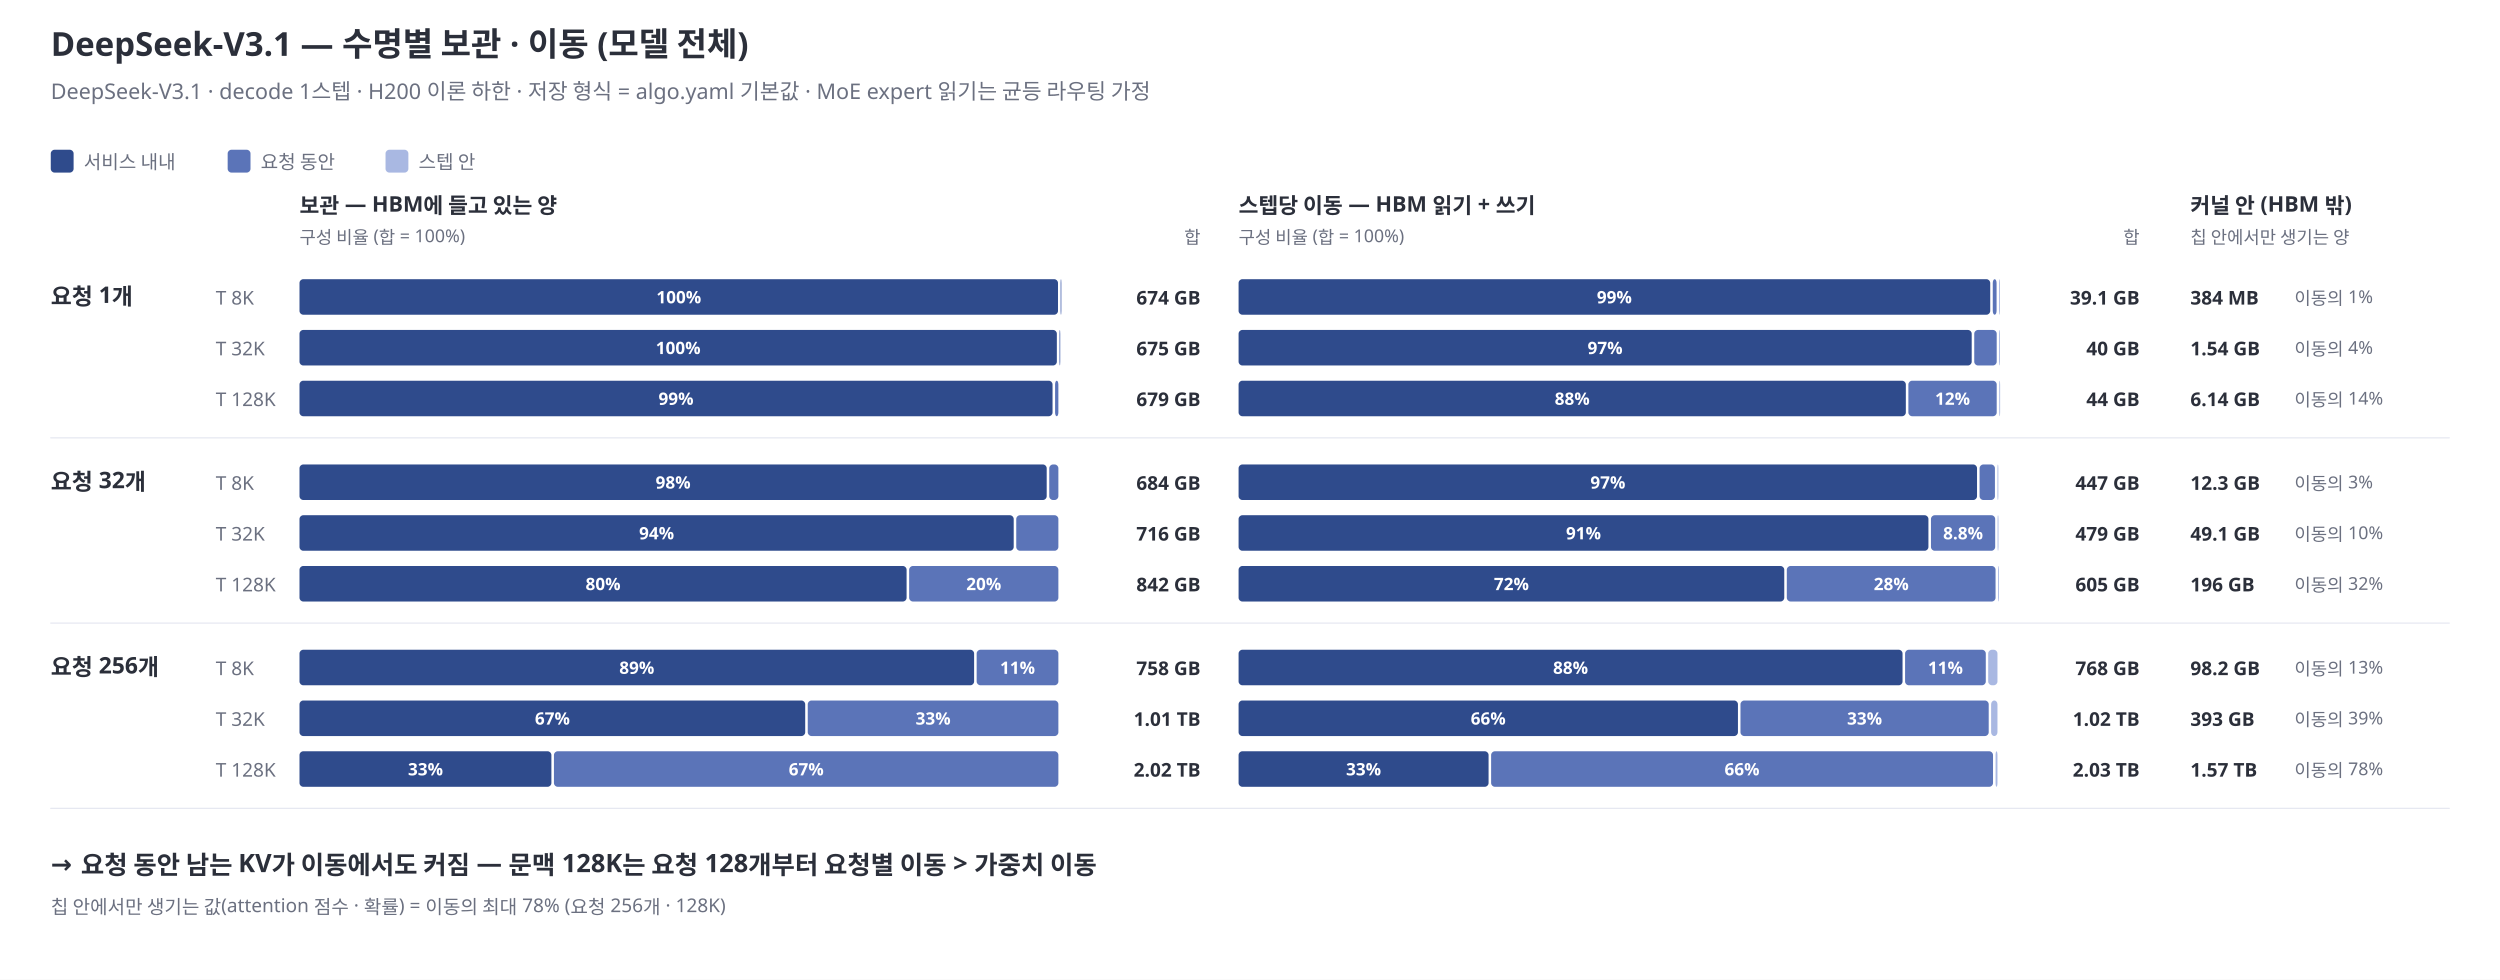
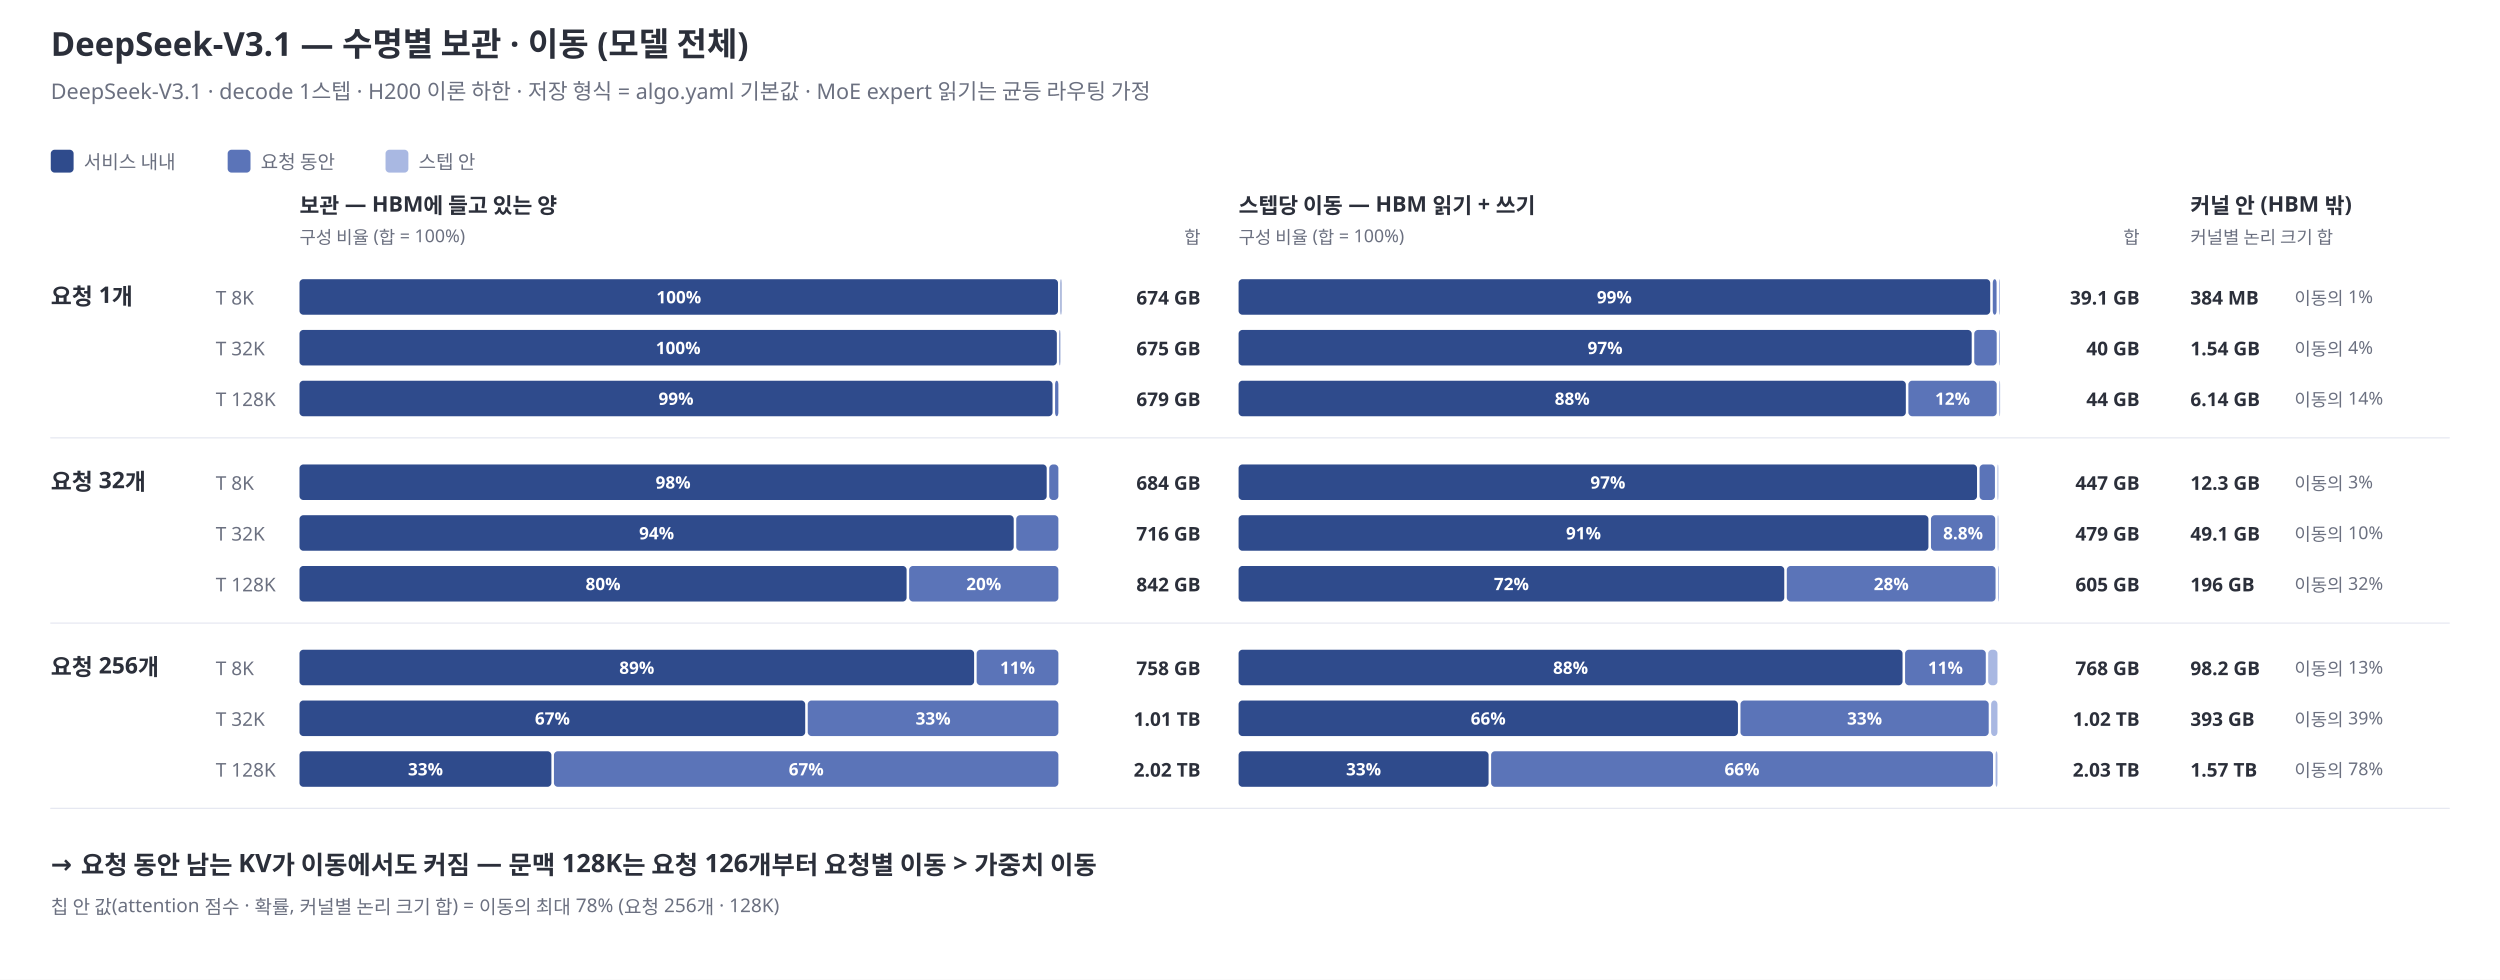
<svg xmlns="http://www.w3.org/2000/svg" viewBox="0 0 1970 772" width="1970" height="772">
  <rect width="100%" height="100%" fill="#ffffff" />
  <text x="40.0" y="44.0" font-family="'Noto Sans KR','Malgun Gothic',sans-serif" font-size="26" text-anchor="start" font-weight="700" fill="#2b2f3a">DeepSeek-V3.1 — 수명별 보관 · 이동 (모델 전체)</text>
  <text x="40.0" y="78.0" font-family="'Noto Sans KR','Malgun Gothic',sans-serif" font-size="17" text-anchor="start" font-weight="400" fill="#6b7080">DeepSeek-V3.1 · decode 1스텝 · H200 이론 하한 · 저장 형식 = algo.yaml 기본값 · MoE expert 읽기는 균등 라우팅 가정</text>
  <rect x="40.0" y="118.0" width="18.0" height="18.0" rx="3" fill="#2f4b8c" stroke="none" stroke-width="1" />
  <text x="66.0" y="133.0" font-family="'Noto Sans KR','Malgun Gothic',sans-serif" font-size="15" text-anchor="start" font-weight="400" fill="#6b7080">서비스 내내</text>
  <rect x="179.4" y="118.0" width="18.0" height="18.0" rx="3" fill="#5b74b8" stroke="none" stroke-width="1" />
  <text x="205.4" y="133.0" font-family="'Noto Sans KR','Malgun Gothic',sans-serif" font-size="15" text-anchor="start" font-weight="400" fill="#6b7080">요청 동안</text>
  <rect x="303.8" y="118.0" width="18.0" height="18.0" rx="3" fill="#a9b8e2" stroke="none" stroke-width="1" />
  <text x="329.8" y="133.0" font-family="'Noto Sans KR','Malgun Gothic',sans-serif" font-size="15" text-anchor="start" font-weight="400" fill="#6b7080">스텝 안</text>
  <text x="236.0" y="168.0" font-family="'Noto Sans KR','Malgun Gothic',sans-serif" font-size="17" text-anchor="start" font-weight="700" fill="#2b2f3a">보관 — HBM에 들고 있는 양</text>
  <text x="236.0" y="192.0" font-family="'Noto Sans KR','Malgun Gothic',sans-serif" font-size="14" text-anchor="start" font-weight="400" fill="#6b7080">구성 비율 (합 = 100%)</text>
  <text x="976.0" y="168.0" font-family="'Noto Sans KR','Malgun Gothic',sans-serif" font-size="17" text-anchor="start" font-weight="700" fill="#2b2f3a">스텝당 이동 — HBM 읽기 + 쓰기</text>
  <text x="976.0" y="192.0" font-family="'Noto Sans KR','Malgun Gothic',sans-serif" font-size="14" text-anchor="start" font-weight="400" fill="#6b7080">구성 비율 (합 = 100%)</text>
  <text x="946.0" y="192.0" font-family="'Noto Sans KR','Malgun Gothic',sans-serif" font-size="14" text-anchor="end" font-weight="400" fill="#6b7080">합</text>
  <text x="1686.0" y="192.0" font-family="'Noto Sans KR','Malgun Gothic',sans-serif" font-size="14" text-anchor="end" font-weight="400" fill="#6b7080">합</text>
  <text x="1726.0" y="168.0" font-family="'Noto Sans KR','Malgun Gothic',sans-serif" font-size="17" text-anchor="start" font-weight="700" fill="#2b2f3a">커널 안 (HBM 밖)</text>
-   <text x="1726.0" y="192.0" font-family="'Noto Sans KR','Malgun Gothic',sans-serif" font-size="14" text-anchor="start" font-weight="400" fill="#6b7080">칩 안에서만 생기는 양</text>
+   <text x="1726.0" y="192.0" font-family="'Noto Sans KR','Malgun Gothic',sans-serif" font-size="14" text-anchor="start" font-weight="400" fill="#6b7080">커널별 논리 크기 합</text>
  <text x="40.0" y="240.0" font-family="'Noto Sans KR','Malgun Gothic',sans-serif" font-size="18" text-anchor="start" font-weight="700" fill="#2b2f3a">요청 1개</text>
  <rect x="236.0" y="220.0" width="597.7" height="28.0" rx="3" fill="#2f4b8c" stroke="none" stroke-width="1" />
  <text x="534.9" y="239.0" font-family="'Noto Sans KR','Malgun Gothic',sans-serif" font-size="13.5" text-anchor="middle" font-weight="700" fill="#ffffff">100%</text>
  <rect x="835.7" y="220.0" width="0.7" height="28.0" rx="3" fill="#5b74b8" stroke="none" stroke-width="1" />
  <text x="946.0" y="240.0" font-family="'Noto Sans KR','Malgun Gothic',sans-serif" font-size="15" text-anchor="end" font-weight="700" fill="#2b2f3a">674 GB</text>
  <rect x="976.0" y="220.0" width="592.3" height="28.0" rx="3" fill="#2f4b8c" stroke="none" stroke-width="1" />
  <text x="1272.1" y="239.0" font-family="'Noto Sans KR','Malgun Gothic',sans-serif" font-size="13.5" text-anchor="middle" font-weight="700" fill="#ffffff">99%</text>
  <rect x="1570.3" y="220.0" width="3.0" height="28.0" rx="3" fill="#5b74b8" stroke="none" stroke-width="1" />
  <rect x="1575.3" y="220.0" width="0.7" height="28.0" rx="3" fill="#a9b8e2" stroke="none" stroke-width="1" />
  <text x="1686.0" y="240.0" font-family="'Noto Sans KR','Malgun Gothic',sans-serif" font-size="15" text-anchor="end" font-weight="700" fill="#2b2f3a">39.1 GB</text>
  <text x="170.0" y="240.0" font-family="'Noto Sans KR','Malgun Gothic',sans-serif" font-size="15" text-anchor="start" font-weight="400" fill="#6b7080">T 8K</text>
  <text x="1726.0" y="240.0" font-family="'Noto Sans KR','Malgun Gothic',sans-serif" font-size="15" text-anchor="start" font-weight="700" fill="#2b2f3a">384 MB</text>
  <text x="1808.0" y="240.0" font-family="'Noto Sans KR','Malgun Gothic',sans-serif" font-size="14" text-anchor="start" font-weight="400" fill="#6b7080">이동의 1%</text>
  <rect x="236.0" y="260.0" width="596.8" height="28.0" rx="3" fill="#2f4b8c" stroke="none" stroke-width="1" />
  <text x="534.4" y="279.0" font-family="'Noto Sans KR','Malgun Gothic',sans-serif" font-size="13.5" text-anchor="middle" font-weight="700" fill="#ffffff">100%</text>
  <rect x="834.8" y="260.0" width="0.7" height="28.0" rx="3" fill="#5b74b8" stroke="none" stroke-width="1" />
  <text x="946.0" y="280.0" font-family="'Noto Sans KR','Malgun Gothic',sans-serif" font-size="15" text-anchor="end" font-weight="700" fill="#2b2f3a">675 GB</text>
  <rect x="976.0" y="260.0" width="577.7" height="28.0" rx="3" fill="#2f4b8c" stroke="none" stroke-width="1" />
  <text x="1264.8" y="279.0" font-family="'Noto Sans KR','Malgun Gothic',sans-serif" font-size="13.5" text-anchor="middle" font-weight="700" fill="#ffffff">97%</text>
  <rect x="1555.7" y="260.0" width="17.7" height="28.0" rx="3" fill="#5b74b8" stroke="none" stroke-width="1" />
  <rect x="1575.3" y="260.0" width="0.7" height="28.0" rx="3" fill="#a9b8e2" stroke="none" stroke-width="1" />
  <text x="1686.0" y="280.0" font-family="'Noto Sans KR','Malgun Gothic',sans-serif" font-size="15" text-anchor="end" font-weight="700" fill="#2b2f3a">40 GB</text>
  <text x="170.0" y="280.0" font-family="'Noto Sans KR','Malgun Gothic',sans-serif" font-size="15" text-anchor="start" font-weight="400" fill="#6b7080">T 32K</text>
  <text x="1726.0" y="280.0" font-family="'Noto Sans KR','Malgun Gothic',sans-serif" font-size="15" text-anchor="start" font-weight="700" fill="#2b2f3a">1.54 GB</text>
  <text x="1808.0" y="280.0" font-family="'Noto Sans KR','Malgun Gothic',sans-serif" font-size="14" text-anchor="start" font-weight="400" fill="#6b7080">이동의 4%</text>
  <rect x="236.0" y="300.0" width="593.4" height="28.0" rx="3" fill="#2f4b8c" stroke="none" stroke-width="1" />
  <text x="532.7" y="319.0" font-family="'Noto Sans KR','Malgun Gothic',sans-serif" font-size="13.5" text-anchor="middle" font-weight="700" fill="#ffffff">99%</text>
  <rect x="831.4" y="300.0" width="2.6" height="28.0" rx="3" fill="#5b74b8" stroke="none" stroke-width="1" />
  <text x="946.0" y="320.0" font-family="'Noto Sans KR','Malgun Gothic',sans-serif" font-size="15" text-anchor="end" font-weight="700" fill="#2b2f3a">679 GB</text>
  <rect x="976.0" y="300.0" width="525.8" height="28.0" rx="3" fill="#2f4b8c" stroke="none" stroke-width="1" />
  <text x="1238.9" y="319.0" font-family="'Noto Sans KR','Malgun Gothic',sans-serif" font-size="13.5" text-anchor="middle" font-weight="700" fill="#ffffff">88%</text>
  <rect x="1503.8" y="300.0" width="69.6" height="28.0" rx="3" fill="#5b74b8" stroke="none" stroke-width="1" />
  <text x="1538.6" y="319.0" font-family="'Noto Sans KR','Malgun Gothic',sans-serif" font-size="13.5" text-anchor="middle" font-weight="700" fill="#ffffff">12%</text>
  <rect x="1575.4" y="300.0" width="0.7" height="28.0" rx="3" fill="#a9b8e2" stroke="none" stroke-width="1" />
  <text x="1686.0" y="320.0" font-family="'Noto Sans KR','Malgun Gothic',sans-serif" font-size="15" text-anchor="end" font-weight="700" fill="#2b2f3a">44 GB</text>
  <text x="170.0" y="320.0" font-family="'Noto Sans KR','Malgun Gothic',sans-serif" font-size="15" text-anchor="start" font-weight="400" fill="#6b7080">T 128K</text>
  <text x="1726.0" y="320.0" font-family="'Noto Sans KR','Malgun Gothic',sans-serif" font-size="15" text-anchor="start" font-weight="700" fill="#2b2f3a">6.14 GB</text>
  <text x="1808.0" y="320.0" font-family="'Noto Sans KR','Malgun Gothic',sans-serif" font-size="14" text-anchor="start" font-weight="400" fill="#6b7080">이동의 14%</text>
  <line x1="40.0" y1="345.0" x2="1930.0" y2="345.0" stroke="#e6e8f1" stroke-width="1" stroke-linecap="round" />
  <text x="40.0" y="386.0" font-family="'Noto Sans KR','Malgun Gothic',sans-serif" font-size="18" text-anchor="start" font-weight="700" fill="#2b2f3a">요청 32개</text>
  <rect x="236.0" y="366.0" width="588.8" height="28.0" rx="3" fill="#2f4b8c" stroke="none" stroke-width="1" />
  <text x="530.4" y="385.0" font-family="'Noto Sans KR','Malgun Gothic',sans-serif" font-size="13.5" text-anchor="middle" font-weight="700" fill="#ffffff">98%</text>
  <rect x="826.8" y="366.0" width="7.2" height="28.0" rx="3" fill="#5b74b8" stroke="none" stroke-width="1" />
  <text x="946.0" y="386.0" font-family="'Noto Sans KR','Malgun Gothic',sans-serif" font-size="15" text-anchor="end" font-weight="700" fill="#2b2f3a">684 GB</text>
  <rect x="976.0" y="366.0" width="581.9" height="28.0" rx="3" fill="#2f4b8c" stroke="none" stroke-width="1" />
  <text x="1267.0" y="385.0" font-family="'Noto Sans KR','Malgun Gothic',sans-serif" font-size="13.5" text-anchor="middle" font-weight="700" fill="#ffffff">97%</text>
  <rect x="1559.9" y="366.0" width="12.1" height="28.0" rx="3" fill="#5b74b8" stroke="none" stroke-width="1" />
  <rect x="1574.0" y="366.0" width="0.7" height="28.0" rx="3" fill="#a9b8e2" stroke="none" stroke-width="1" />
  <text x="1686.0" y="386.0" font-family="'Noto Sans KR','Malgun Gothic',sans-serif" font-size="15" text-anchor="end" font-weight="700" fill="#2b2f3a">447 GB</text>
  <text x="170.0" y="386.0" font-family="'Noto Sans KR','Malgun Gothic',sans-serif" font-size="15" text-anchor="start" font-weight="400" fill="#6b7080">T 8K</text>
  <text x="1726.0" y="386.0" font-family="'Noto Sans KR','Malgun Gothic',sans-serif" font-size="15" text-anchor="start" font-weight="700" fill="#2b2f3a">12.3 GB</text>
  <text x="1808.0" y="386.0" font-family="'Noto Sans KR','Malgun Gothic',sans-serif" font-size="14" text-anchor="start" font-weight="400" fill="#6b7080">이동의 3%</text>
  <rect x="236.0" y="406.0" width="562.8" height="28.0" rx="3" fill="#2f4b8c" stroke="none" stroke-width="1" />
  <text x="517.4" y="425.0" font-family="'Noto Sans KR','Malgun Gothic',sans-serif" font-size="13.5" text-anchor="middle" font-weight="700" fill="#ffffff">94%</text>
  <rect x="800.8" y="406.0" width="33.2" height="28.0" rx="3" fill="#5b74b8" stroke="none" stroke-width="1" />
  <text x="946.0" y="426.0" font-family="'Noto Sans KR','Malgun Gothic',sans-serif" font-size="15" text-anchor="end" font-weight="700" fill="#2b2f3a">716 GB</text>
  <rect x="976.0" y="406.0" width="543.6" height="28.0" rx="3" fill="#2f4b8c" stroke="none" stroke-width="1" />
  <text x="1247.8" y="425.0" font-family="'Noto Sans KR','Malgun Gothic',sans-serif" font-size="13.5" text-anchor="middle" font-weight="700" fill="#ffffff">91%</text>
  <rect x="1521.6" y="406.0" width="50.6" height="28.0" rx="3" fill="#5b74b8" stroke="none" stroke-width="1" />
  <text x="1546.9" y="425.0" font-family="'Noto Sans KR','Malgun Gothic',sans-serif" font-size="13.5" text-anchor="middle" font-weight="700" fill="#ffffff">8.8%</text>
  <rect x="1574.1" y="406.0" width="0.7" height="28.0" rx="3" fill="#a9b8e2" stroke="none" stroke-width="1" />
  <text x="1686.0" y="426.0" font-family="'Noto Sans KR','Malgun Gothic',sans-serif" font-size="15" text-anchor="end" font-weight="700" fill="#2b2f3a">479 GB</text>
  <text x="170.0" y="426.0" font-family="'Noto Sans KR','Malgun Gothic',sans-serif" font-size="15" text-anchor="start" font-weight="400" fill="#6b7080">T 32K</text>
  <text x="1726.0" y="426.0" font-family="'Noto Sans KR','Malgun Gothic',sans-serif" font-size="15" text-anchor="start" font-weight="700" fill="#2b2f3a">49.1 GB</text>
  <text x="1808.0" y="426.0" font-family="'Noto Sans KR','Malgun Gothic',sans-serif" font-size="14" text-anchor="start" font-weight="400" fill="#6b7080">이동의 10%</text>
  <rect x="236.0" y="446.0" width="478.4" height="28.0" rx="3" fill="#2f4b8c" stroke="none" stroke-width="1" />
  <text x="475.2" y="465.0" font-family="'Noto Sans KR','Malgun Gothic',sans-serif" font-size="13.5" text-anchor="middle" font-weight="700" fill="#ffffff">80%</text>
  <rect x="716.4" y="446.0" width="117.6" height="28.0" rx="3" fill="#5b74b8" stroke="none" stroke-width="1" />
  <text x="775.2" y="465.0" font-family="'Noto Sans KR','Malgun Gothic',sans-serif" font-size="13.5" text-anchor="middle" font-weight="700" fill="#ffffff">20%</text>
  <text x="946.0" y="466.0" font-family="'Noto Sans KR','Malgun Gothic',sans-serif" font-size="15" text-anchor="end" font-weight="700" fill="#2b2f3a">842 GB</text>
  <rect x="976.0" y="446.0" width="430.0" height="28.0" rx="3" fill="#2f4b8c" stroke="none" stroke-width="1" />
  <text x="1191.0" y="465.0" font-family="'Noto Sans KR','Malgun Gothic',sans-serif" font-size="13.5" text-anchor="middle" font-weight="700" fill="#ffffff">72%</text>
  <rect x="1408.0" y="446.0" width="164.5" height="28.0" rx="3" fill="#5b74b8" stroke="none" stroke-width="1" />
  <text x="1490.3" y="465.0" font-family="'Noto Sans KR','Malgun Gothic',sans-serif" font-size="13.5" text-anchor="middle" font-weight="700" fill="#ffffff">28%</text>
  <rect x="1574.5" y="446.0" width="0.7" height="28.0" rx="3" fill="#a9b8e2" stroke="none" stroke-width="1" />
  <text x="1686.0" y="466.0" font-family="'Noto Sans KR','Malgun Gothic',sans-serif" font-size="15" text-anchor="end" font-weight="700" fill="#2b2f3a">605 GB</text>
  <text x="170.0" y="466.0" font-family="'Noto Sans KR','Malgun Gothic',sans-serif" font-size="15" text-anchor="start" font-weight="400" fill="#6b7080">T 128K</text>
  <text x="1726.0" y="466.0" font-family="'Noto Sans KR','Malgun Gothic',sans-serif" font-size="15" text-anchor="start" font-weight="700" fill="#2b2f3a">196 GB</text>
  <text x="1808.0" y="466.0" font-family="'Noto Sans KR','Malgun Gothic',sans-serif" font-size="14" text-anchor="start" font-weight="400" fill="#6b7080">이동의 32%</text>
  <line x1="40.0" y1="491.0" x2="1930.0" y2="491.0" stroke="#e6e8f1" stroke-width="1" stroke-linecap="round" />
  <text x="40.0" y="532.0" font-family="'Noto Sans KR','Malgun Gothic',sans-serif" font-size="18" text-anchor="start" font-weight="700" fill="#2b2f3a">요청 256개</text>
  <rect x="236.0" y="512.0" width="531.6" height="28.0" rx="3" fill="#2f4b8c" stroke="none" stroke-width="1" />
  <text x="501.8" y="531.0" font-family="'Noto Sans KR','Malgun Gothic',sans-serif" font-size="13.5" text-anchor="middle" font-weight="700" fill="#ffffff">89%</text>
  <rect x="769.6" y="512.0" width="64.4" height="28.0" rx="3" fill="#5b74b8" stroke="none" stroke-width="1" />
  <text x="801.8" y="531.0" font-family="'Noto Sans KR','Malgun Gothic',sans-serif" font-size="13.5" text-anchor="middle" font-weight="700" fill="#ffffff">11%</text>
  <text x="946.0" y="532.0" font-family="'Noto Sans KR','Malgun Gothic',sans-serif" font-size="15" text-anchor="end" font-weight="700" fill="#2b2f3a">758 GB</text>
  <rect x="976.0" y="512.0" width="523.2" height="28.0" rx="3" fill="#2f4b8c" stroke="none" stroke-width="1" />
  <text x="1237.6" y="531.0" font-family="'Noto Sans KR','Malgun Gothic',sans-serif" font-size="13.5" text-anchor="middle" font-weight="700" fill="#ffffff">88%</text>
  <rect x="1501.2" y="512.0" width="63.6" height="28.0" rx="3" fill="#5b74b8" stroke="none" stroke-width="1" />
  <text x="1533.0" y="531.0" font-family="'Noto Sans KR','Malgun Gothic',sans-serif" font-size="13.5" text-anchor="middle" font-weight="700" fill="#ffffff">11%</text>
  <rect x="1566.7" y="512.0" width="7.3" height="28.0" rx="3" fill="#a9b8e2" stroke="none" stroke-width="1" />
  <text x="1686.0" y="532.0" font-family="'Noto Sans KR','Malgun Gothic',sans-serif" font-size="15" text-anchor="end" font-weight="700" fill="#2b2f3a">768 GB</text>
  <text x="170.0" y="532.0" font-family="'Noto Sans KR','Malgun Gothic',sans-serif" font-size="15" text-anchor="start" font-weight="400" fill="#6b7080">T 8K</text>
  <text x="1726.0" y="532.0" font-family="'Noto Sans KR','Malgun Gothic',sans-serif" font-size="15" text-anchor="start" font-weight="700" fill="#2b2f3a">98.2 GB</text>
  <text x="1808.0" y="532.0" font-family="'Noto Sans KR','Malgun Gothic',sans-serif" font-size="14" text-anchor="start" font-weight="400" fill="#6b7080">이동의 13%</text>
  <rect x="236.0" y="552.0" width="398.5" height="28.0" rx="3" fill="#2f4b8c" stroke="none" stroke-width="1" />
  <text x="435.3" y="571.0" font-family="'Noto Sans KR','Malgun Gothic',sans-serif" font-size="13.5" text-anchor="middle" font-weight="700" fill="#ffffff">67%</text>
  <rect x="636.5" y="552.0" width="197.5" height="28.0" rx="3" fill="#5b74b8" stroke="none" stroke-width="1" />
  <text x="735.3" y="571.0" font-family="'Noto Sans KR','Malgun Gothic',sans-serif" font-size="13.5" text-anchor="middle" font-weight="700" fill="#ffffff">33%</text>
  <text x="946.0" y="572.0" font-family="'Noto Sans KR','Malgun Gothic',sans-serif" font-size="15" text-anchor="end" font-weight="700" fill="#2b2f3a">1.01 TB</text>
  <rect x="976.0" y="552.0" width="393.5" height="28.0" rx="3" fill="#2f4b8c" stroke="none" stroke-width="1" />
  <text x="1172.7" y="571.0" font-family="'Noto Sans KR','Malgun Gothic',sans-serif" font-size="13.5" text-anchor="middle" font-weight="700" fill="#ffffff">66%</text>
  <rect x="1371.5" y="552.0" width="195.6" height="28.0" rx="3" fill="#5b74b8" stroke="none" stroke-width="1" />
  <text x="1469.3" y="571.0" font-family="'Noto Sans KR','Malgun Gothic',sans-serif" font-size="13.5" text-anchor="middle" font-weight="700" fill="#ffffff">33%</text>
  <rect x="1569.0" y="552.0" width="5.0" height="28.0" rx="3" fill="#a9b8e2" stroke="none" stroke-width="1" />
  <text x="1686.0" y="572.0" font-family="'Noto Sans KR','Malgun Gothic',sans-serif" font-size="15" text-anchor="end" font-weight="700" fill="#2b2f3a">1.02 TB</text>
  <text x="170.0" y="572.0" font-family="'Noto Sans KR','Malgun Gothic',sans-serif" font-size="15" text-anchor="start" font-weight="400" fill="#6b7080">T 32K</text>
  <text x="1726.0" y="572.0" font-family="'Noto Sans KR','Malgun Gothic',sans-serif" font-size="15" text-anchor="start" font-weight="700" fill="#2b2f3a">393 GB</text>
  <text x="1808.0" y="572.0" font-family="'Noto Sans KR','Malgun Gothic',sans-serif" font-size="14" text-anchor="start" font-weight="400" fill="#6b7080">이동의 39%</text>
  <rect x="236.0" y="592.0" width="198.5" height="28.0" rx="3" fill="#2f4b8c" stroke="none" stroke-width="1" />
  <text x="335.3" y="611.0" font-family="'Noto Sans KR','Malgun Gothic',sans-serif" font-size="13.5" text-anchor="middle" font-weight="700" fill="#ffffff">33%</text>
  <rect x="436.5" y="592.0" width="397.5" height="28.0" rx="3" fill="#5b74b8" stroke="none" stroke-width="1" />
  <text x="635.3" y="611.0" font-family="'Noto Sans KR','Malgun Gothic',sans-serif" font-size="13.5" text-anchor="middle" font-weight="700" fill="#ffffff">67%</text>
  <text x="946.0" y="612.0" font-family="'Noto Sans KR','Malgun Gothic',sans-serif" font-size="15" text-anchor="end" font-weight="700" fill="#2b2f3a">2.02 TB</text>
  <rect x="976.0" y="592.0" width="197.0" height="28.0" rx="3" fill="#2f4b8c" stroke="none" stroke-width="1" />
  <text x="1074.5" y="611.0" font-family="'Noto Sans KR','Malgun Gothic',sans-serif" font-size="13.5" text-anchor="middle" font-weight="700" fill="#ffffff">33%</text>
  <rect x="1175.0" y="592.0" width="395.5" height="28.0" rx="3" fill="#5b74b8" stroke="none" stroke-width="1" />
  <text x="1372.7" y="611.0" font-family="'Noto Sans KR','Malgun Gothic',sans-serif" font-size="13.5" text-anchor="middle" font-weight="700" fill="#ffffff">66%</text>
  <rect x="1572.5" y="592.0" width="1.5" height="28.0" rx="3" fill="#a9b8e2" stroke="none" stroke-width="1" />
  <text x="1686.0" y="612.0" font-family="'Noto Sans KR','Malgun Gothic',sans-serif" font-size="15" text-anchor="end" font-weight="700" fill="#2b2f3a">2.03 TB</text>
  <text x="170.0" y="612.0" font-family="'Noto Sans KR','Malgun Gothic',sans-serif" font-size="15" text-anchor="start" font-weight="400" fill="#6b7080">T 128K</text>
  <text x="1726.0" y="612.0" font-family="'Noto Sans KR','Malgun Gothic',sans-serif" font-size="15" text-anchor="start" font-weight="700" fill="#2b2f3a">1.57 TB</text>
  <text x="1808.0" y="612.0" font-family="'Noto Sans KR','Malgun Gothic',sans-serif" font-size="14" text-anchor="start" font-weight="400" fill="#6b7080">이동의 78%</text>
  <line x1="40.0" y1="637.0" x2="1930.0" y2="637.0" stroke="#e6e8f1" stroke-width="1" stroke-linecap="round" />
-   <text x="40.0" y="688.0" font-family="'Noto Sans KR','Malgun Gothic',sans-serif" font-size="20" text-anchor="start" font-weight="700" fill="#2b2f3a">→ 요청 동안 남는 KV가 이동에서도 커짐 — 문맥 128K는 요청 128개부터 요청별 이동 &gt; 가중치 이동</text>
-   <text x="40.0" y="720.0" font-family="'Noto Sans KR','Malgun Gothic',sans-serif" font-size="15" text-anchor="start" font-weight="400" fill="#6b7080">칩 안에서만 생기는 값(attention 점수 · 확률) = 이동의 최대 78% (요청 256개 · 128K)</text>
+   <text x="40.0" y="688.0" font-family="'Noto Sans KR','Malgun Gothic',sans-serif" font-size="20" text-anchor="start" font-weight="700" fill="#2b2f3a">→ 요청 동안 남는 KV가 이동에서도 커짐 — 문맥 128K는 요청 126개부터 요청별 이동 &gt; 가중치 이동</text>
+   <text x="40.0" y="720.0" font-family="'Noto Sans KR','Malgun Gothic',sans-serif" font-size="15" text-anchor="start" font-weight="400" fill="#6b7080">칩 안 값(attention 점수 · 확률, 커널별 논리 크기 합) = 이동의 최대 78% (요청 256개 · 128K)</text>
</svg>
